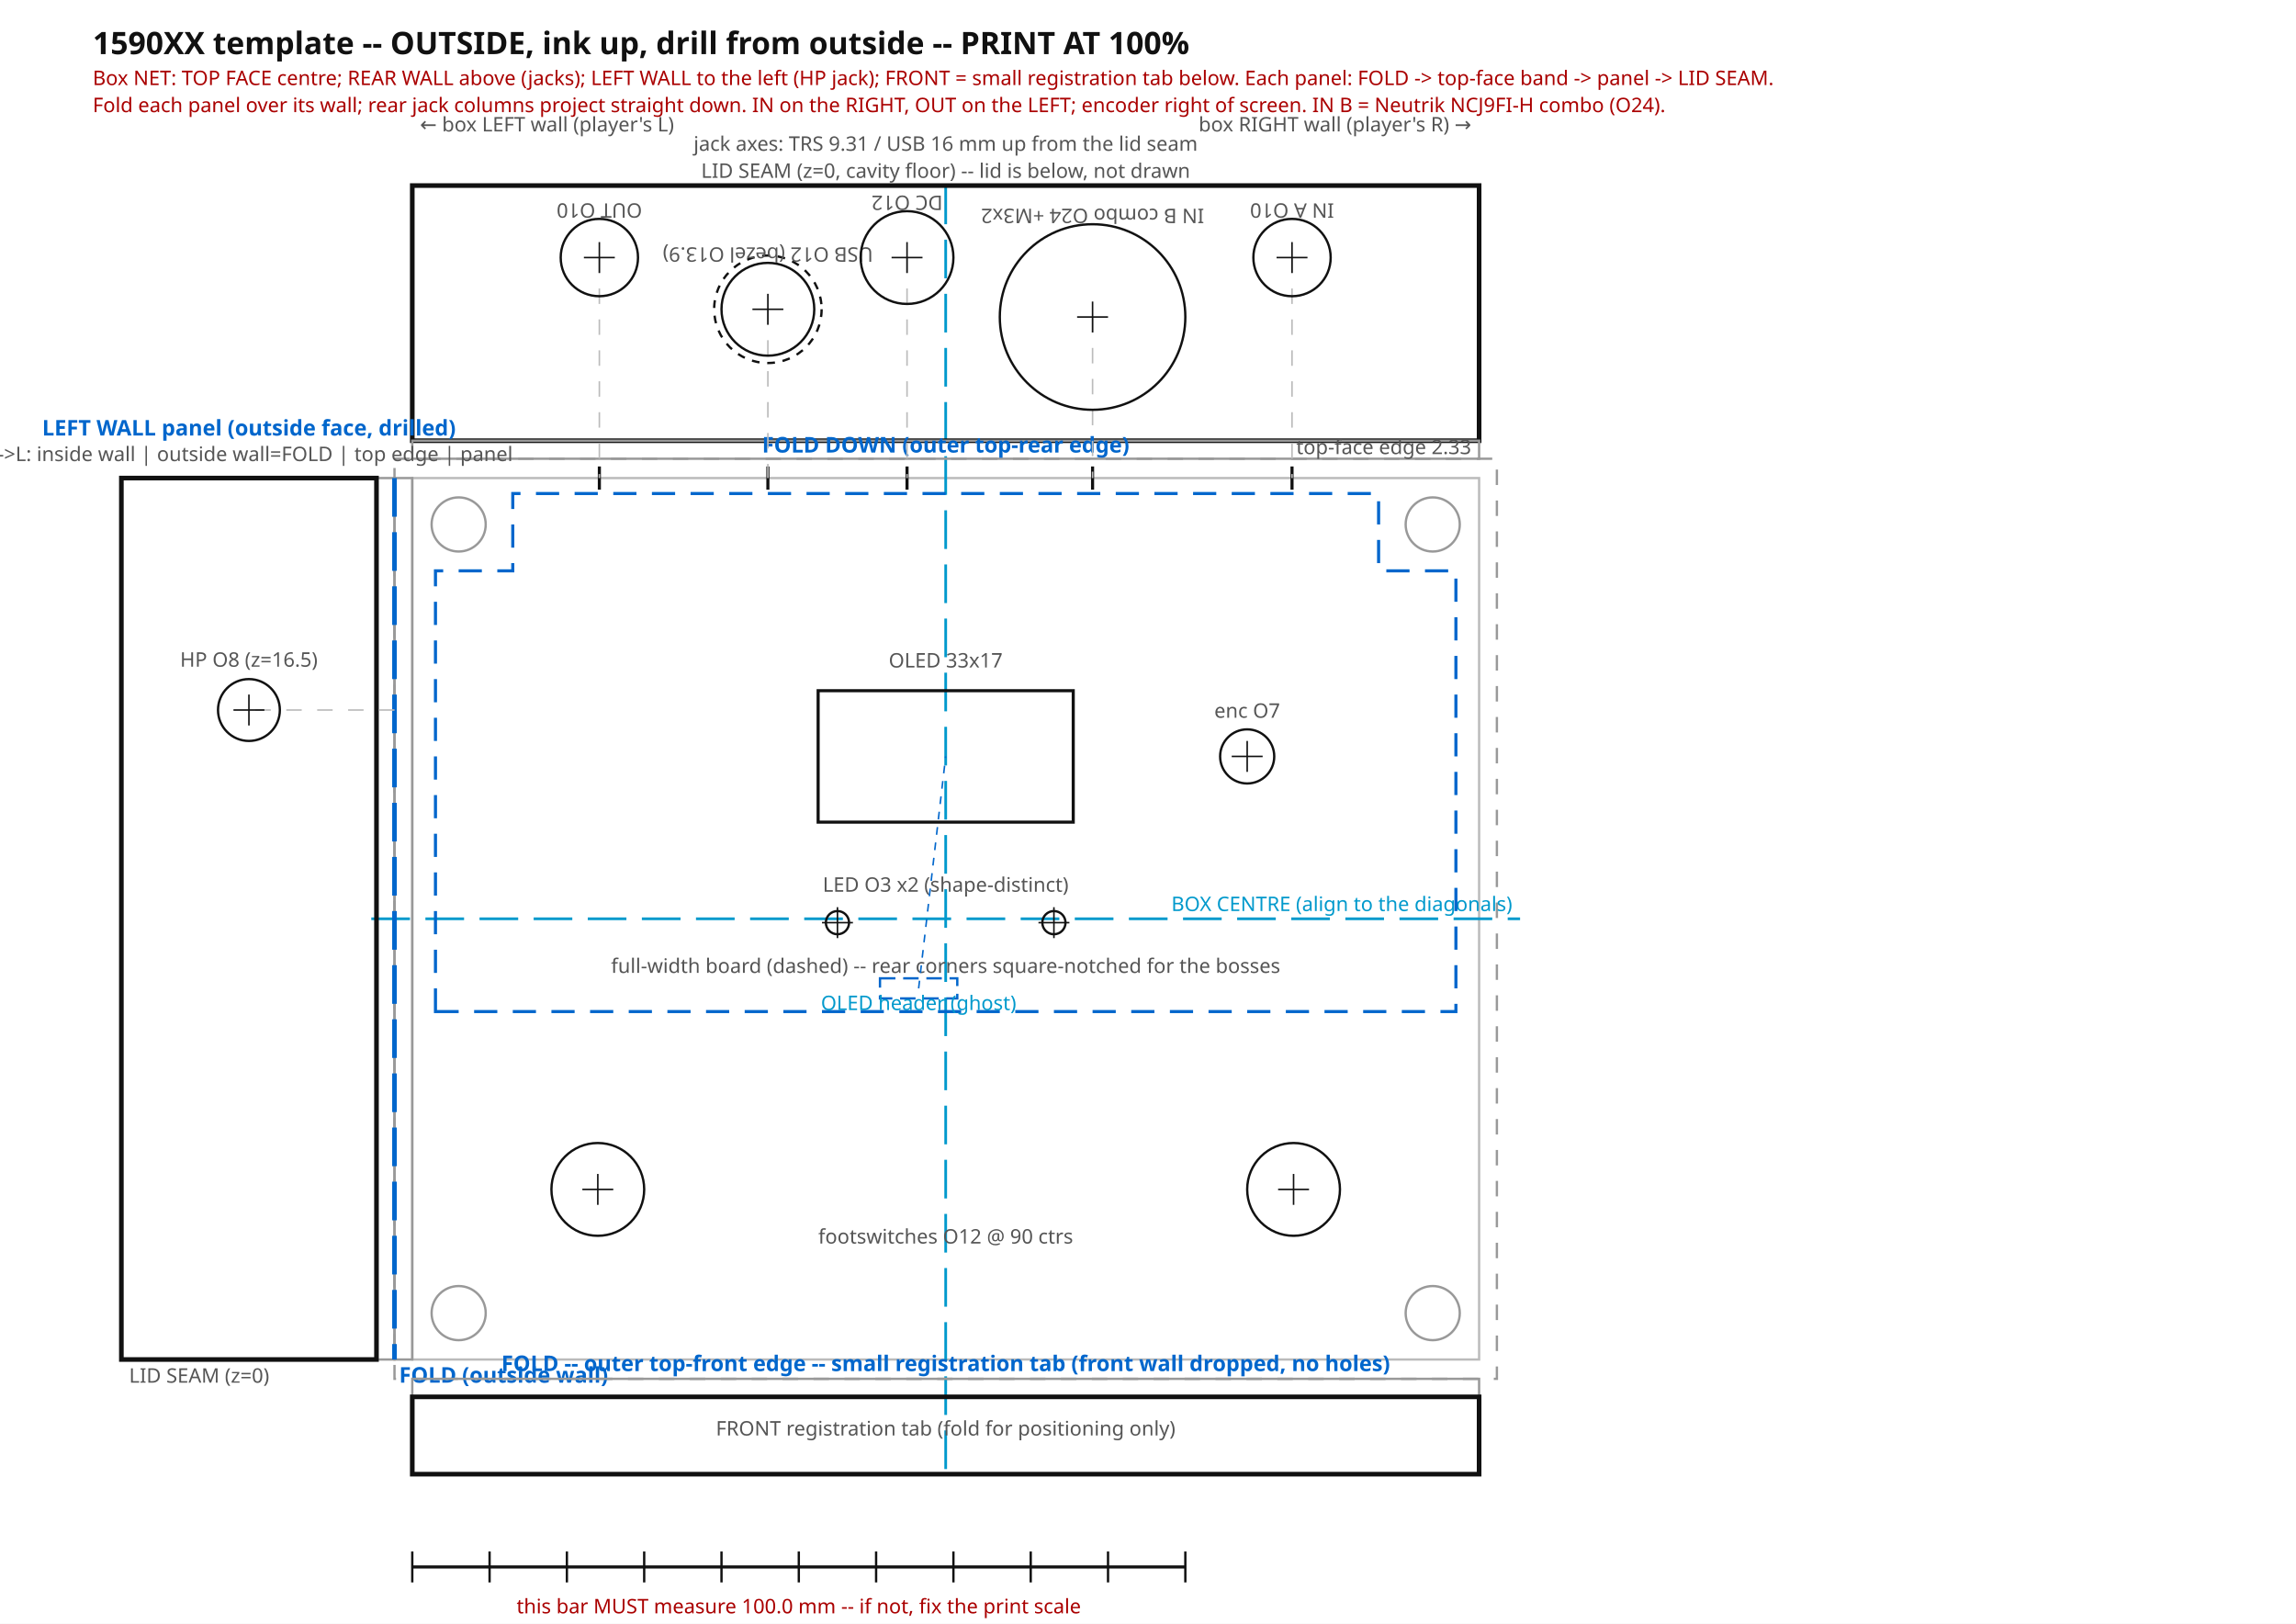
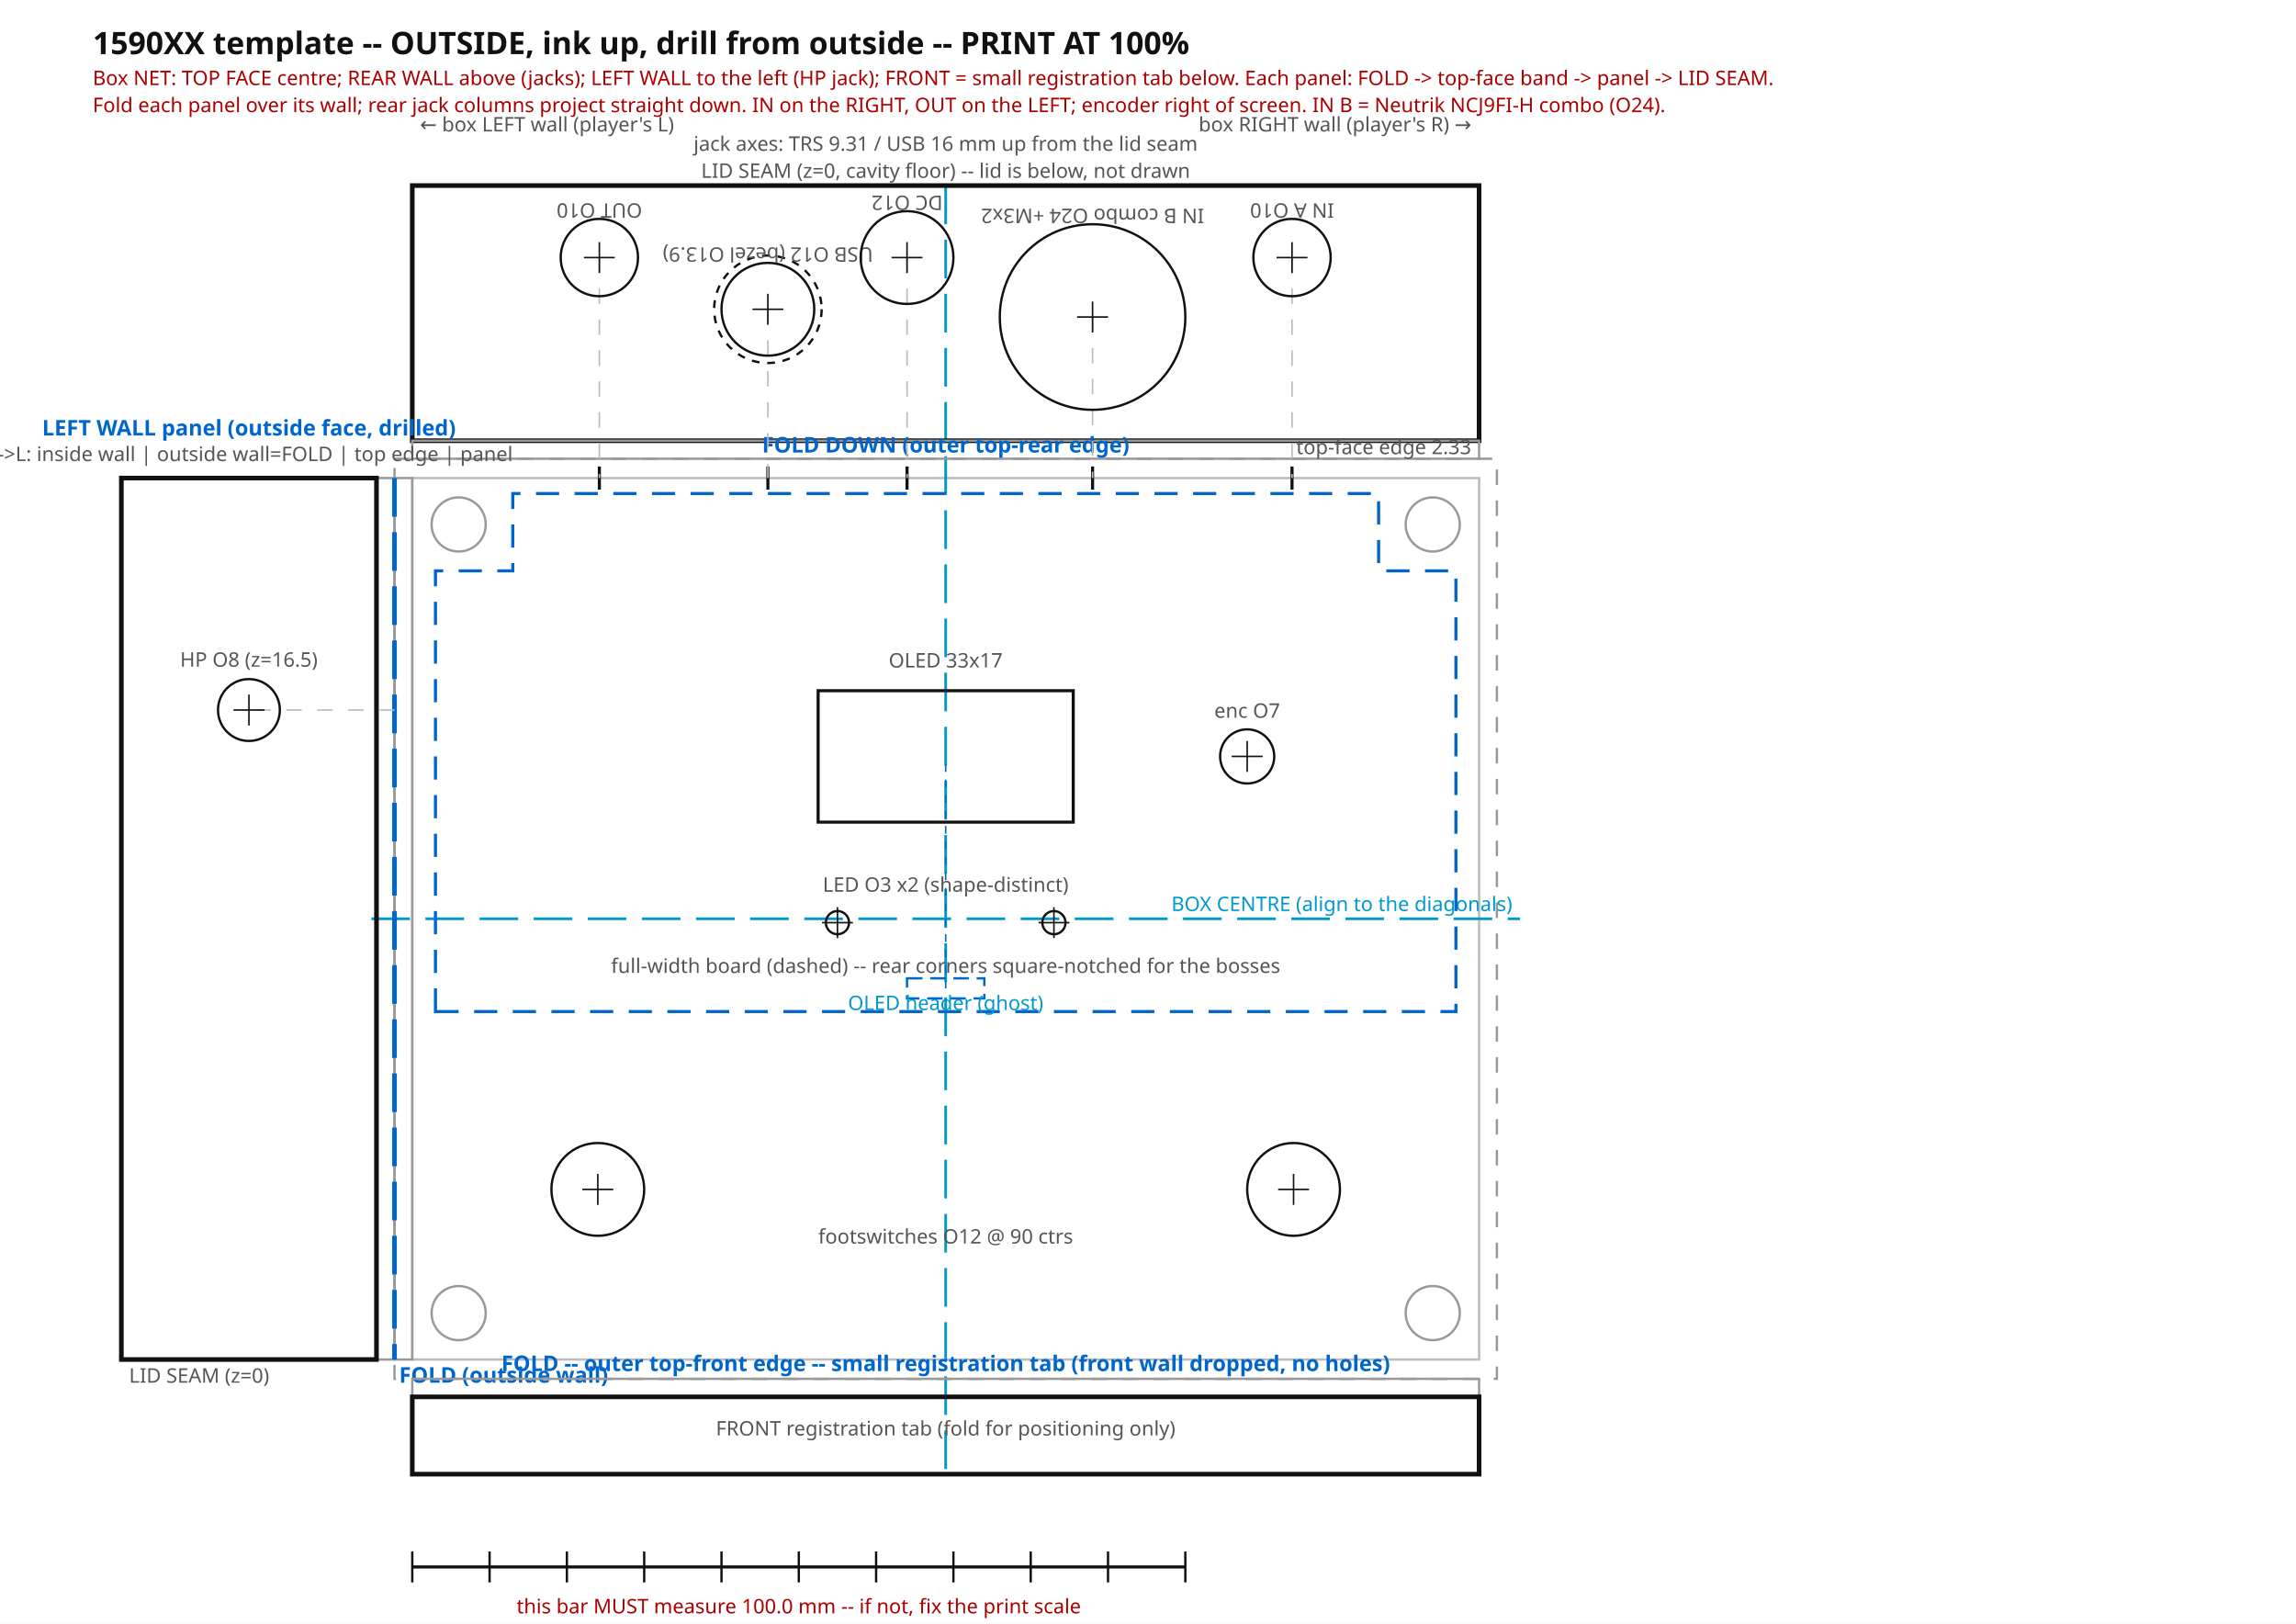
<svg xmlns="http://www.w3.org/2000/svg" width="297.0mm" height="210.0mm" viewBox="0 0 297.0 210.0">
  <style>text{font-family:sans-serif;fill:#111}.lbl{font-size:3.2px}.dim{font-size:2.6px;fill:#555}.ttl{font-size:4px;font-weight:bold}.note{font-size:2.6px;fill:#a00}.ctr{font-size:2.6px;fill:#09c}.fold{font-size:2.8px;fill:#06c;font-weight:bold}</style>
  <rect x="0" y="0" width="297.0" height="210.0" fill="#fff" />
  <text x="12.00" y="7.00" class="ttl" text-anchor="start">1590XX template -- OUTSIDE, ink up, drill from outside -- PRINT AT 100%</text>
  <text x="12.00" y="11.00" class="note" text-anchor="start">Box NET: TOP FACE centre; REAR WALL above (jacks); LEFT WALL to the left (HP jack); FRONT = small registration tab below. Each panel: FOLD -&gt; top-face band -&gt; panel -&gt; LID SEAM.</text>
  <text x="12.00" y="14.50" class="note" text-anchor="start">Fold each panel over its wall; rear jack columns project straight down. IN on the RIGHT, OUT on the LEFT; encoder right of screen. IN B = Neutrik NCJ9FI-H combo (O24).</text>
  <rect x="51.03" y="59.33" width="142.60" height="119.00" fill="none" stroke="#999" stroke-width="0.3" stroke-dasharray="2 2" />
  <rect x="53.33" y="61.83" width="138.00" height="114.00" fill="none" stroke="#bbb" stroke-width="0.3" />
  <line x1="122.33" y1="24.00" x2="122.33" y2="190.66" stroke="#09c" stroke-width="0.35" stroke-dasharray="5 2" />
  <line x1="48.03" y1="118.83" x2="196.63" y2="118.83" stroke="#09c" stroke-width="0.35" stroke-dasharray="5 2" />
  <text x="195.63" y="117.83" class="ctr" text-anchor="end">BOX CENTRE (align to the diagonals)</text>
  <circle cx="59.33" cy="169.83" r="3.50" fill="none" stroke="#999" stroke-width="0.3" />
  <circle cx="59.33" cy="67.83" r="3.50" fill="none" stroke="#999" stroke-width="0.3" />
  <circle cx="185.33" cy="169.83" r="3.50" fill="none" stroke="#999" stroke-width="0.3" />
  <circle cx="185.33" cy="67.83" r="3.50" fill="none" stroke="#999" stroke-width="0.3" />
  <polygon points="56.33,130.83 188.33,130.83 188.33,73.83 178.33,73.83 178.33,63.83 66.33,63.83 66.33,73.83 56.33,73.83" fill="none" stroke="#06c" stroke-width="0.4" stroke-dasharray="3 2" />
  <text x="122.33" y="125.83" class="dim" text-anchor="middle">full-width board (dashed) -- rear corners square-notched for the bosses</text>
  <circle cx="77.33" cy="153.83" r="6.00" fill="none" stroke="#111" stroke-width="0.3" />
  <line x1="75.33" y1="153.83" x2="79.33" y2="153.83" stroke="#111" stroke-width="0.2" />
  <line x1="77.33" y1="151.83" x2="77.33" y2="155.83" stroke="#111" stroke-width="0.2" />
  <circle cx="167.33" cy="153.83" r="6.00" fill="none" stroke="#111" stroke-width="0.3" />
  <line x1="165.33" y1="153.83" x2="169.33" y2="153.83" stroke="#111" stroke-width="0.2" />
  <line x1="167.33" y1="151.83" x2="167.33" y2="155.83" stroke="#111" stroke-width="0.2" />
  <text x="122.33" y="160.83" class="dim" text-anchor="middle">footswitches O12 @ 90 ctrs</text>
  <circle cx="108.33" cy="119.33" r="1.50" fill="none" stroke="#111" stroke-width="0.3" />
  <line x1="106.33" y1="119.33" x2="110.33" y2="119.33" stroke="#111" stroke-width="0.2" />
  <line x1="108.33" y1="117.33" x2="108.33" y2="121.33" stroke="#111" stroke-width="0.2" />
  <circle cx="136.33" cy="119.33" r="1.50" fill="none" stroke="#111" stroke-width="0.3" />
  <line x1="134.33" y1="119.33" x2="138.33" y2="119.33" stroke="#111" stroke-width="0.2" />
  <line x1="136.33" y1="117.33" x2="136.33" y2="121.33" stroke="#111" stroke-width="0.2" />
  <text x="122.33" y="115.33" class="dim" text-anchor="middle">LED O3 x2 (shape-distinct)</text>
  <rect x="105.83" y="89.33" width="33.00" height="17.00" fill="none" stroke="#111" stroke-width="0.4" />
  <text x="122.33" y="86.33" class="dim" text-anchor="middle">OLED 33x17</text>
-   <rect x="113.83" y="126.53" width="10.00" height="2.60" fill="none" stroke="#06c" stroke-width="0.3" stroke-dasharray="2 1" />
-   <line x1="118.83" y1="127.83" x2="122.33" y2="97.83" stroke="#06c" stroke-width="0.2" stroke-dasharray="1 1" />
-   <text x="118.83" y="130.63" class="ctr" text-anchor="middle">OLED header (ghost)</text>
+   <rect x="117.33" y="126.53" width="10.00" height="2.60" fill="none" stroke="#06c" stroke-width="0.3" stroke-dasharray="2 1" />
+   <line x1="122.33" y1="127.83" x2="122.33" y2="97.83" stroke="#06c" stroke-width="0.2" stroke-dasharray="1 1" />
+   <text x="122.33" y="130.63" class="ctr" text-anchor="middle">OLED header (ghost)</text>
  <circle cx="161.33" cy="97.83" r="3.50" fill="none" stroke="#111" stroke-width="0.3" />
  <line x1="159.33" y1="97.83" x2="163.33" y2="97.83" stroke="#111" stroke-width="0.2" />
  <line x1="161.33" y1="95.83" x2="161.33" y2="99.83" stroke="#111" stroke-width="0.2" />
  <text x="161.33" y="92.83" class="dim" text-anchor="middle">enc O7</text>
  <line x1="77.53" y1="60.33" x2="77.53" y2="63.33" stroke="#111" stroke-width="0.4" />
  <line x1="99.33" y1="60.33" x2="99.33" y2="63.33" stroke="#111" stroke-width="0.4" />
  <line x1="117.33" y1="60.33" x2="117.33" y2="63.33" stroke="#111" stroke-width="0.4" />
  <line x1="141.33" y1="60.33" x2="141.33" y2="63.33" stroke="#111" stroke-width="0.4" />
  <line x1="167.13" y1="60.33" x2="167.13" y2="63.33" stroke="#111" stroke-width="0.4" />
  <rect x="53.33" y="24.00" width="138.00" height="33.00" fill="none" stroke="#111" stroke-width="0.6" />
  <rect x="53.33" y="57.00" width="138.00" height="2.33" fill="none" stroke="#999" stroke-width="0.3" />
  <text x="190.33" y="58.73" class="dim" text-anchor="end">top-face edge 2.33</text>
  <text x="122.33" y="58.53" class="fold" text-anchor="middle">FOLD DOWN (outer top-rear edge)</text>
  <text x="122.33" y="23.00" class="dim" text-anchor="middle">LID SEAM (z=0, cavity floor) -- lid is below, not drawn</text>
  <text x="54.33" y="17.00" class="dim" text-anchor="start">← box LEFT wall (player's L)</text>
  <text x="190.33" y="17.00" class="dim" text-anchor="end">box RIGHT wall (player's R) →</text>
  <text x="122.33" y="19.50" class="dim" text-anchor="middle">jack axes: TRS 9.31 / USB 16 mm up from the lid seam</text>
  <line x1="77.53" y1="33.31" x2="77.53" y2="61.83" stroke="#bbb" stroke-width="0.2" stroke-dasharray="2 2" />
  <circle cx="77.53" cy="33.31" r="5.00" fill="none" stroke="#111" stroke-width="0.3" />
  <line x1="75.53" y1="33.31" x2="79.53" y2="33.31" stroke="#111" stroke-width="0.2" />
  <line x1="77.53" y1="31.31" x2="77.53" y2="35.31" stroke="#111" stroke-width="0.2" />
  <text x="77.53" y="26.31" class="dim" text-anchor="middle" transform="matrix(-1,0,0,-1,155.06,52.62)">OUT O10</text>
  <line x1="99.33" y1="40.00" x2="99.33" y2="61.83" stroke="#bbb" stroke-width="0.2" stroke-dasharray="2 2" />
  <circle cx="99.33" cy="40.00" r="6.00" fill="none" stroke="#111" stroke-width="0.3" />
  <line x1="97.33" y1="40.00" x2="101.33" y2="40.00" stroke="#111" stroke-width="0.2" />
  <line x1="99.33" y1="38.00" x2="99.33" y2="42.00" stroke="#111" stroke-width="0.2" />
  <circle cx="99.33" cy="40.00" r="6.95" fill="none" stroke="#111" stroke-width="0.3" stroke-dasharray="1 1" />
  <text x="99.33" y="32.00" class="dim" text-anchor="middle" transform="matrix(-1,0,0,-1,198.66,64.00)">USB O12 (bezel O13.9)</text>
  <line x1="117.33" y1="33.31" x2="117.33" y2="61.83" stroke="#bbb" stroke-width="0.2" stroke-dasharray="2 2" />
  <circle cx="117.33" cy="33.31" r="6.00" fill="none" stroke="#111" stroke-width="0.3" />
  <line x1="115.33" y1="33.31" x2="119.33" y2="33.31" stroke="#111" stroke-width="0.2" />
  <line x1="117.33" y1="31.31" x2="117.33" y2="35.31" stroke="#111" stroke-width="0.2" />
  <text x="117.33" y="25.31" class="dim" text-anchor="middle" transform="matrix(-1,0,0,-1,234.66,50.62)">DC O12</text>
  <line x1="141.33" y1="41.00" x2="141.33" y2="61.83" stroke="#bbb" stroke-width="0.2" stroke-dasharray="2 2" />
  <circle cx="141.33" cy="41.00" r="12.00" fill="none" stroke="#111" stroke-width="0.3" />
  <line x1="139.33" y1="41.00" x2="143.33" y2="41.00" stroke="#111" stroke-width="0.2" />
  <line x1="141.33" y1="39.00" x2="141.33" y2="43.00" stroke="#111" stroke-width="0.2" />
  <text x="141.33" y="27.00" class="dim" text-anchor="middle" transform="matrix(-1,0,0,-1,282.66,54.00)">IN B combo O24 +M3x2</text>
  <line x1="167.13" y1="33.31" x2="167.13" y2="61.83" stroke="#bbb" stroke-width="0.2" stroke-dasharray="2 2" />
  <circle cx="167.13" cy="33.31" r="5.00" fill="none" stroke="#111" stroke-width="0.3" />
  <line x1="165.13" y1="33.31" x2="169.13" y2="33.31" stroke="#111" stroke-width="0.2" />
  <line x1="167.13" y1="31.31" x2="167.13" y2="35.31" stroke="#111" stroke-width="0.2" />
  <text x="167.13" y="26.31" class="dim" text-anchor="middle" transform="matrix(-1,0,0,-1,334.26,52.62)">IN A O10</text>
  <rect x="51.03" y="61.83" width="2.30" height="114.00" fill="none" stroke="#999" stroke-width="0.3" />
  <rect x="48.70" y="61.83" width="2.33" height="114.00" fill="none" stroke="#999" stroke-width="0.3" />
  <rect x="15.70" y="61.83" width="33.00" height="114.00" fill="none" stroke="#111" stroke-width="0.6" />
  <line x1="51.03" y1="61.83" x2="51.03" y2="175.83" stroke="#06c" stroke-width="0.6" stroke-dasharray="5 2" />
  <text x="32.20" y="56.33" class="fold" text-anchor="middle">LEFT WALL panel (outside face, drilled)</text>
  <text x="32.20" y="59.63" class="dim" text-anchor="middle">R-&gt;L: inside wall | outside wall=FOLD | top edge | panel</text>
  <text x="16.70" y="178.83" class="dim" text-anchor="start">LID SEAM (z=0)</text>
  <text x="51.63" y="178.83" class="fold" text-anchor="start">FOLD (outside wall)</text>
  <line x1="51.03" y1="91.83" x2="32.20" y2="91.83" stroke="#bbb" stroke-width="0.2" stroke-dasharray="2 2" />
  <circle cx="32.20" cy="91.83" r="4.00" fill="none" stroke="#111" stroke-width="0.3" />
  <line x1="30.20" y1="91.83" x2="34.20" y2="91.83" stroke="#111" stroke-width="0.2" />
  <line x1="32.20" y1="89.83" x2="32.20" y2="93.83" stroke="#111" stroke-width="0.2" />
  <text x="32.20" y="86.23" class="dim" text-anchor="middle">HP O8 (z=16.5)</text>
  <text x="122.33" y="177.33" class="fold" text-anchor="middle">FOLD -- outer top-front edge -- small registration tab (front wall dropped, no holes)</text>
  <rect x="53.33" y="178.33" width="138.00" height="2.33" fill="none" stroke="#999" stroke-width="0.3" />
  <rect x="53.33" y="180.66" width="138.00" height="10.00" fill="none" stroke="#111" stroke-width="0.6" />
  <text x="122.33" y="185.66" class="dim" text-anchor="middle">FRONT registration tab (fold for positioning only)</text>
  <line x1="53.33" y1="202.66" x2="153.33" y2="202.66" stroke="#111" stroke-width="0.4" />
  <line x1="53.33" y1="200.66" x2="53.33" y2="204.66" stroke="#111" stroke-width="0.3" />
  <line x1="63.33" y1="200.66" x2="63.33" y2="204.66" stroke="#111" stroke-width="0.3" />
  <line x1="73.33" y1="200.66" x2="73.33" y2="204.66" stroke="#111" stroke-width="0.3" />
  <line x1="83.33" y1="200.66" x2="83.33" y2="204.66" stroke="#111" stroke-width="0.3" />
  <line x1="93.33" y1="200.66" x2="93.33" y2="204.66" stroke="#111" stroke-width="0.3" />
  <line x1="103.33" y1="200.66" x2="103.33" y2="204.66" stroke="#111" stroke-width="0.3" />
  <line x1="113.33" y1="200.66" x2="113.33" y2="204.66" stroke="#111" stroke-width="0.3" />
  <line x1="123.33" y1="200.66" x2="123.33" y2="204.66" stroke="#111" stroke-width="0.3" />
  <line x1="133.33" y1="200.66" x2="133.33" y2="204.66" stroke="#111" stroke-width="0.3" />
  <line x1="143.33" y1="200.66" x2="143.33" y2="204.66" stroke="#111" stroke-width="0.3" />
  <line x1="153.33" y1="200.66" x2="153.33" y2="204.66" stroke="#111" stroke-width="0.3" />
  <text x="103.33" y="208.66" class="note" text-anchor="middle">this bar MUST measure 100.0 mm -- if not, fix the print scale</text>
</svg>
